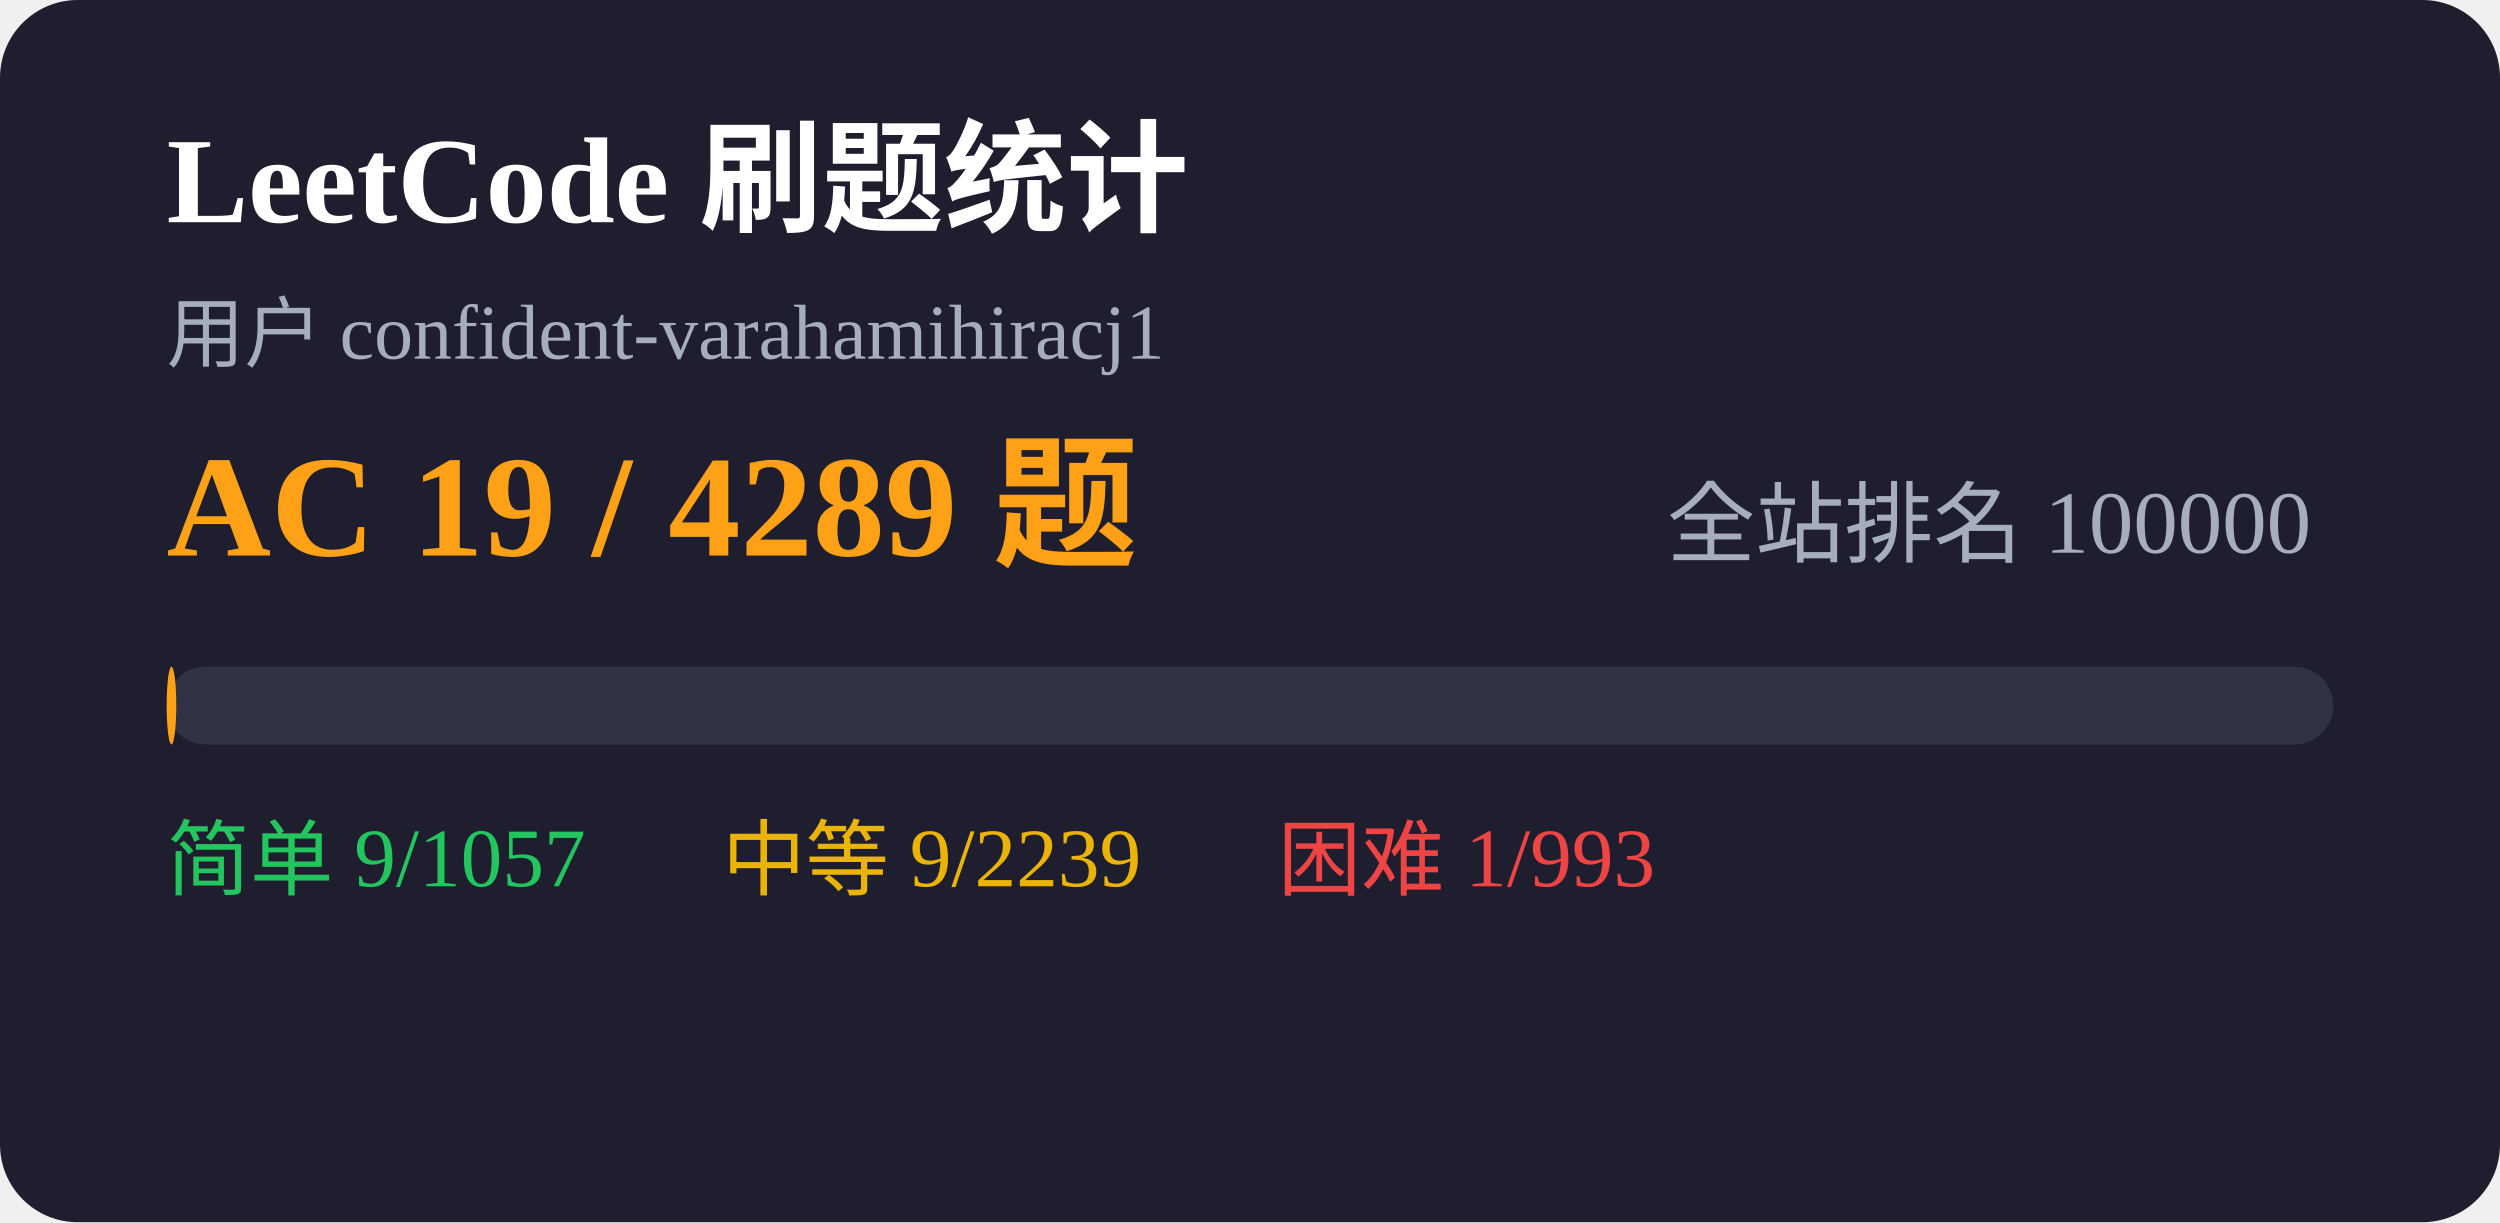
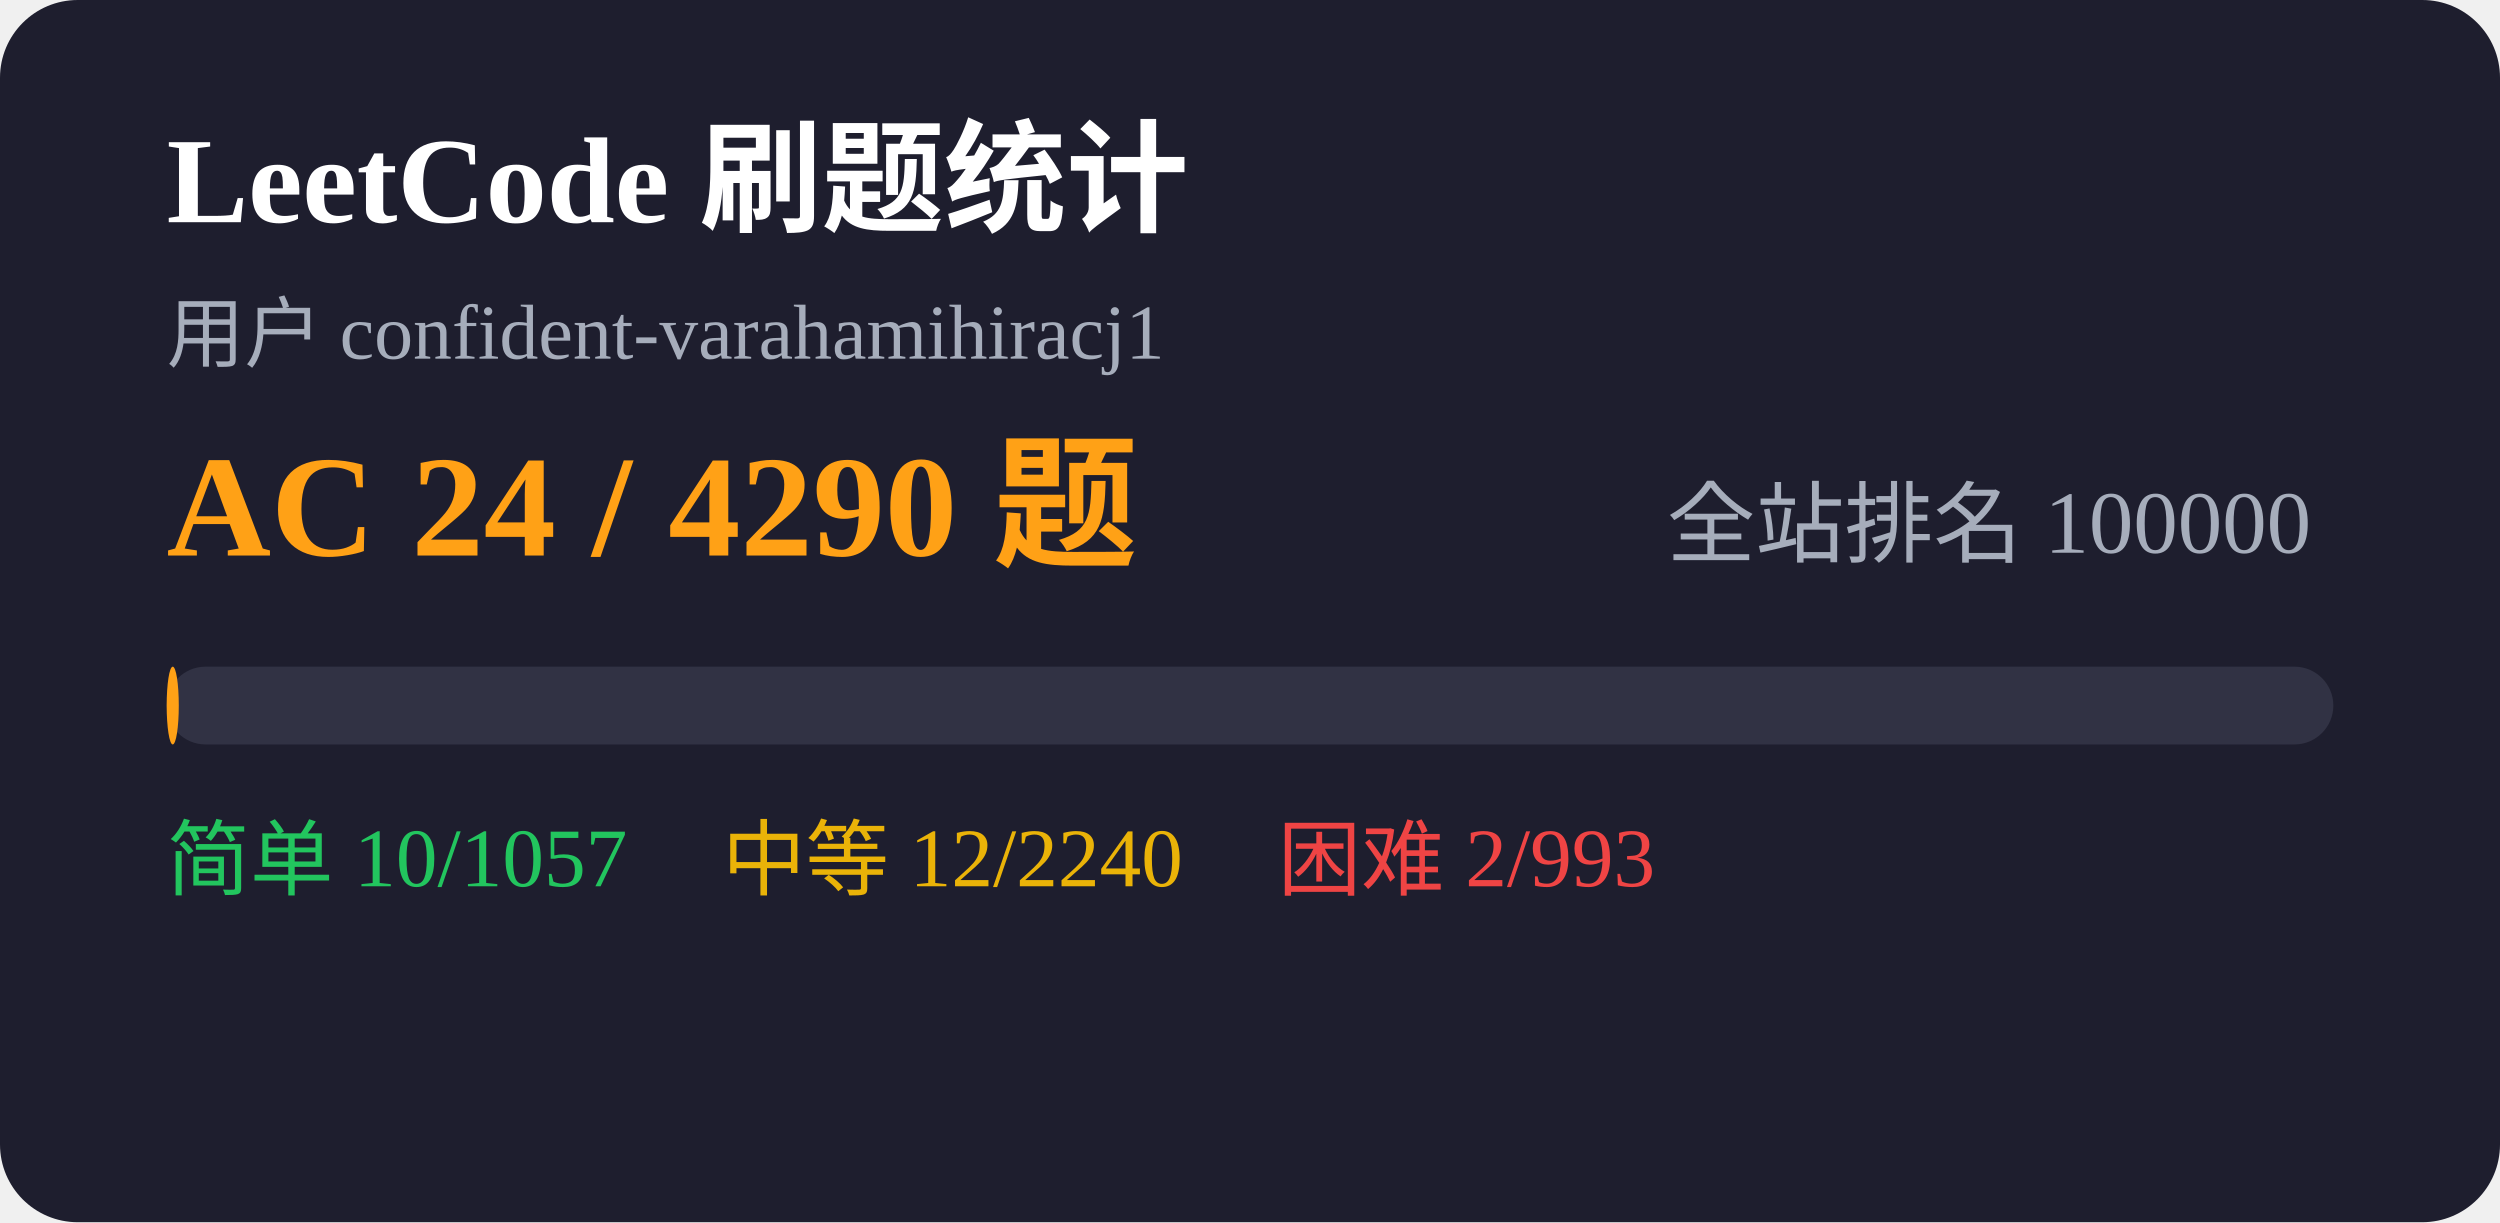
<svg xmlns="http://www.w3.org/2000/svg" width="450" height="220">
  <rect width="450" height="220" fill="#1E1E2E" rx="14" ry="14" />
  <text x="30" y="40" font-size="22" font-weight="bold" fill="#FFFFFF">LeetCode 刷题统计</text>
  <text x="30" y="65" font-size="14" fill="#A6ADBB">用户 confident-varahamihiracj1</text>
  <text x="30" y="100" font-size="26" font-weight="bold" fill="#FFA116">
-     AC 19 / 4289 题
+     AC 24 / 4290 题
  </text>
  <text x="300" y="100" font-size="16" fill="#A6ADBB">
    全站排名 100000
  </text>
  <rect x="30" y="120" width="390" height="14" fill="#313244" rx="7" />
-   <rect x="30" y="120" width="1.728" height="14" fill="#FFA116" rx="7" />
-   <text x="30" y="160" font-size="15" fill="#22C55E">简单 9/1057</text>
-   <text x="130" y="160" font-size="15" fill="#EAB308">中等 9/2239</text>
-   <text x="230" y="160" font-size="15" fill="#EF4444">困难 1/993</text>
+   <rect x="30" y="120" width="2.182" height="14" fill="#FFA116" rx="7" />
+   <text x="30" y="160" font-size="15" fill="#22C55E">简单 10/1057</text>
+   <text x="130" y="160" font-size="15" fill="#EAB308">中等 12/2240</text>
+   <text x="230" y="160" font-size="15" fill="#EF4444">困难 2/993</text>
</svg>
